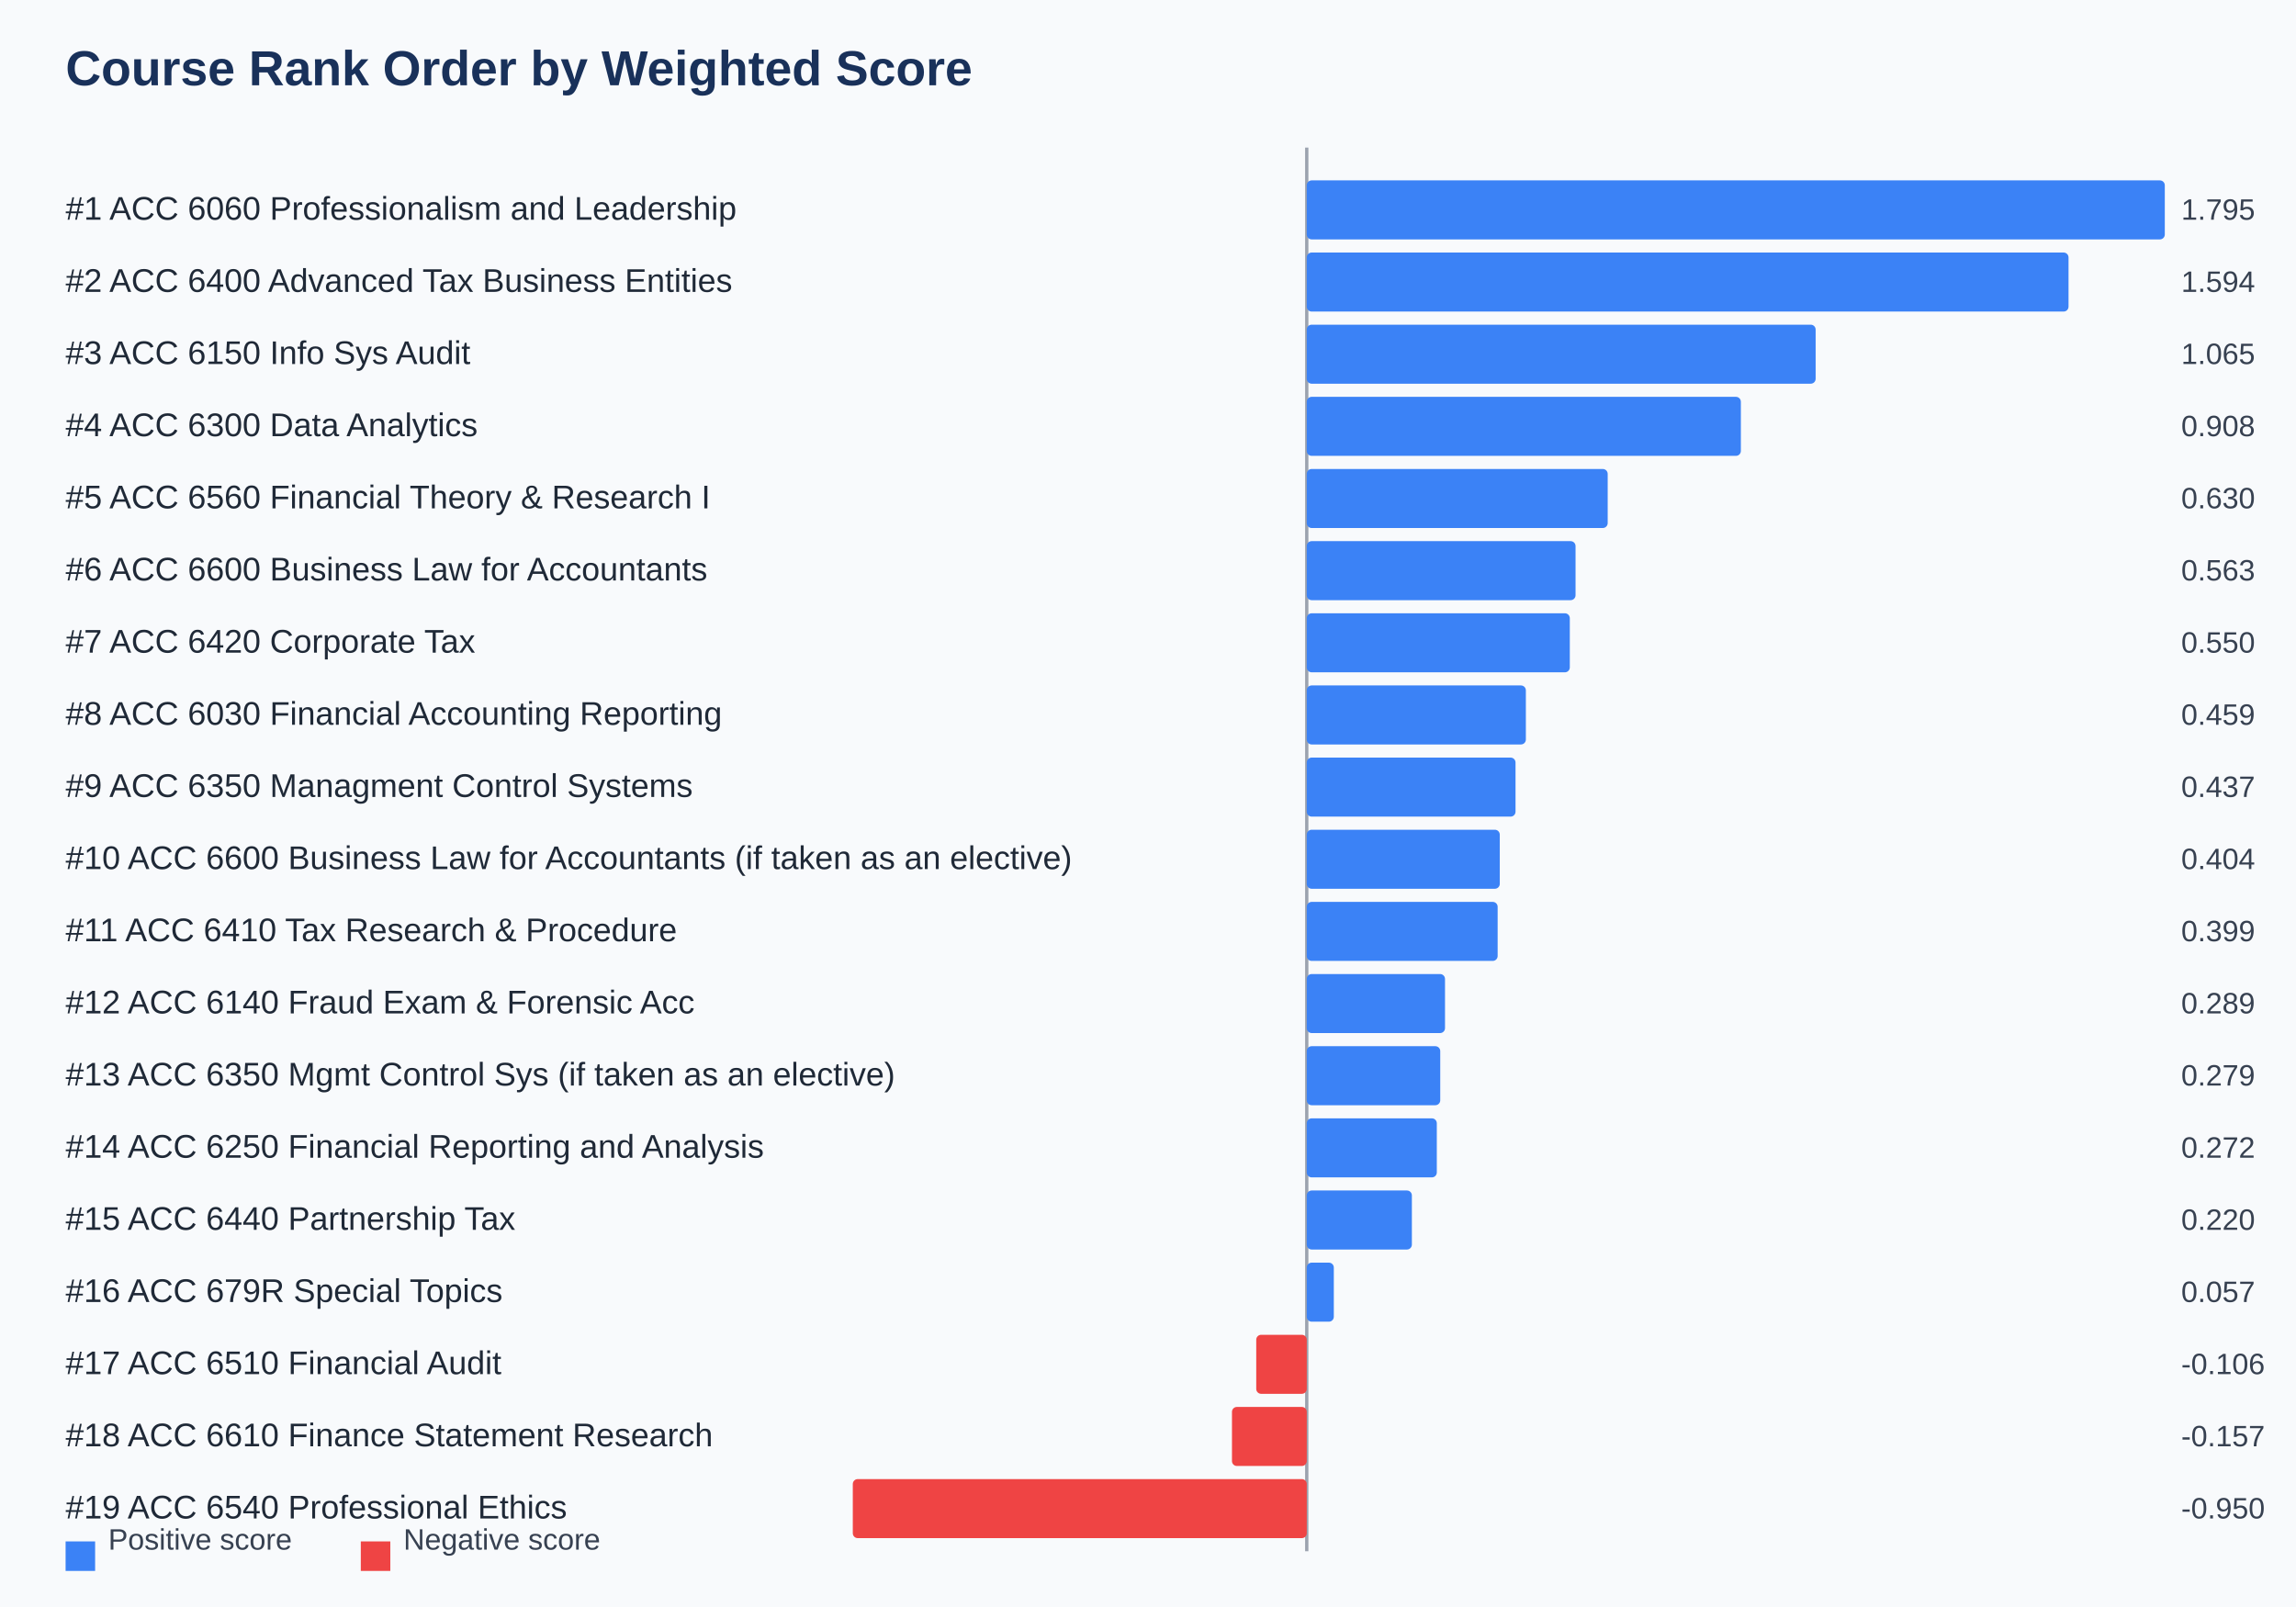
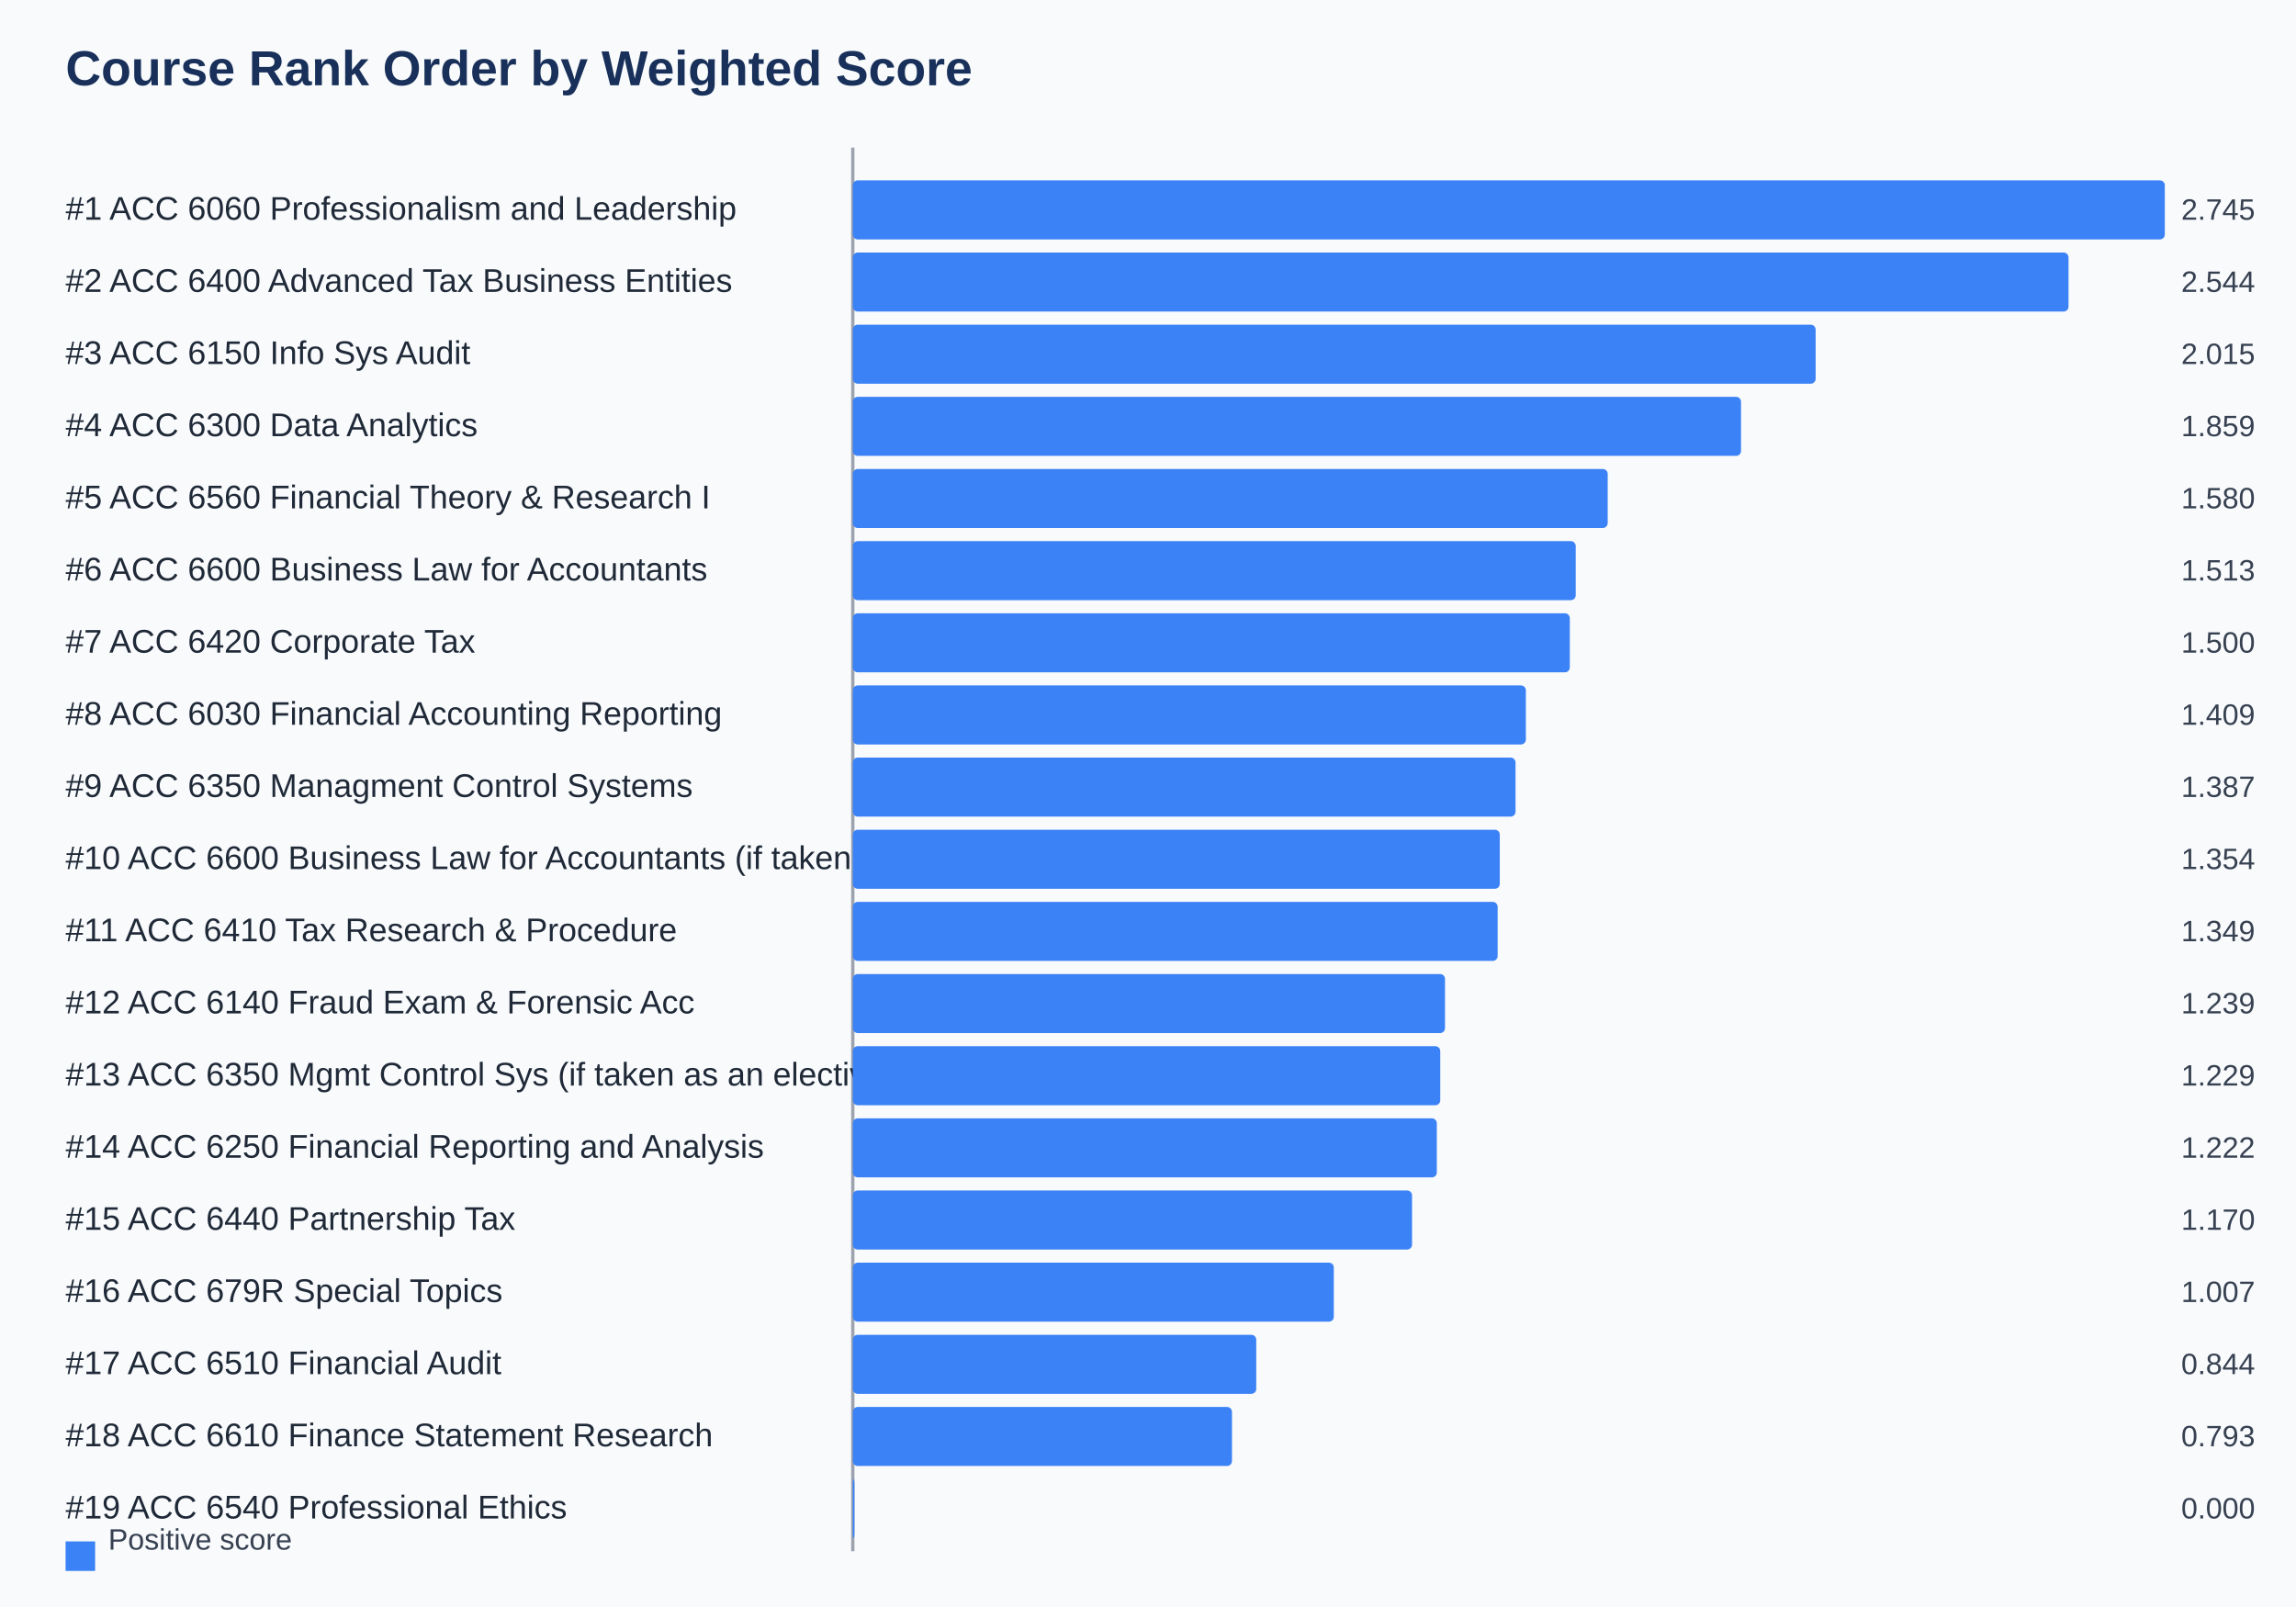
<svg xmlns="http://www.w3.org/2000/svg" width="1400" height="980" viewBox="0 0 1400 980">
  <rect width="100%" height="100%" fill="#f8fafc" />
  <text x="40" y="52" font-family="Arial, Helvetica, sans-serif" font-size="30" fill="#19315a" font-weight="700">Course Rank Order by Weighted Score</text>
-   <line x1="796.8" y1="90" x2="796.8" y2="946" stroke="#9ca3af" stroke-width="2" />
+   <line x1="520.0" y1="90" x2="520.0" y2="946" stroke="#9ca3af" stroke-width="2" />
  <text x="40" y="134" font-family="Arial, Helvetica, sans-serif" font-size="20" fill="#1f2937">#1 ACC 6060 Professionalism and Leadership</text>
-   <rect x="796.8" y="110" width="523.2" height="36" fill="#3b82f6" rx="3" />
-   <text x="1330" y="134" font-family="Arial, Helvetica, sans-serif" font-size="18" fill="#374151">1.795</text>
+   <rect x="520.0" y="110" width="800.0" height="36" fill="#3b82f6" rx="3" />
+   <text x="1330" y="134" font-family="Arial, Helvetica, sans-serif" font-size="18" fill="#374151">2.745</text>
  <text x="40" y="178" font-family="Arial, Helvetica, sans-serif" font-size="20" fill="#1f2937">#2 ACC 6400 Advanced Tax Business Entities</text>
-   <rect x="796.8" y="154" width="464.5" height="36" fill="#3b82f6" rx="3" />
-   <text x="1330" y="178" font-family="Arial, Helvetica, sans-serif" font-size="18" fill="#374151">1.594</text>
+   <rect x="520.0" y="154" width="741.3" height="36" fill="#3b82f6" rx="3" />
+   <text x="1330" y="178" font-family="Arial, Helvetica, sans-serif" font-size="18" fill="#374151">2.544</text>
  <text x="40" y="222" font-family="Arial, Helvetica, sans-serif" font-size="20" fill="#1f2937">#3 ACC 6150 Info Sys Audit</text>
-   <rect x="796.8" y="198" width="310.3" height="36" fill="#3b82f6" rx="3" />
-   <text x="1330" y="222" font-family="Arial, Helvetica, sans-serif" font-size="18" fill="#374151">1.065</text>
+   <rect x="520.0" y="198" width="587.1" height="36" fill="#3b82f6" rx="3" />
+   <text x="1330" y="222" font-family="Arial, Helvetica, sans-serif" font-size="18" fill="#374151">2.015</text>
  <text x="40" y="266" font-family="Arial, Helvetica, sans-serif" font-size="20" fill="#1f2937">#4 ACC 6300 Data Analytics</text>
-   <rect x="796.8" y="242" width="264.7" height="36" fill="#3b82f6" rx="3" />
-   <text x="1330" y="266" font-family="Arial, Helvetica, sans-serif" font-size="18" fill="#374151">0.908</text>
+   <rect x="520.0" y="242" width="541.6" height="36" fill="#3b82f6" rx="3" />
+   <text x="1330" y="266" font-family="Arial, Helvetica, sans-serif" font-size="18" fill="#374151">1.859</text>
  <text x="40" y="310" font-family="Arial, Helvetica, sans-serif" font-size="20" fill="#1f2937">#5 ACC 6560 Financial Theory &amp; Research I</text>
-   <rect x="796.8" y="286" width="183.5" height="36" fill="#3b82f6" rx="3" />
-   <text x="1330" y="310" font-family="Arial, Helvetica, sans-serif" font-size="18" fill="#374151">0.630</text>
+   <rect x="520.0" y="286" width="460.3" height="36" fill="#3b82f6" rx="3" />
+   <text x="1330" y="310" font-family="Arial, Helvetica, sans-serif" font-size="18" fill="#374151">1.580</text>
  <text x="40" y="354" font-family="Arial, Helvetica, sans-serif" font-size="20" fill="#1f2937">#6 ACC 6600 Business Law for Accountants</text>
-   <rect x="796.8" y="330" width="163.9" height="36" fill="#3b82f6" rx="3" />
-   <text x="1330" y="354" font-family="Arial, Helvetica, sans-serif" font-size="18" fill="#374151">0.563</text>
+   <rect x="520.0" y="330" width="440.8" height="36" fill="#3b82f6" rx="3" />
+   <text x="1330" y="354" font-family="Arial, Helvetica, sans-serif" font-size="18" fill="#374151">1.513</text>
  <text x="40" y="398" font-family="Arial, Helvetica, sans-serif" font-size="20" fill="#1f2937">#7 ACC 6420 Corporate Tax</text>
-   <rect x="796.8" y="374" width="160.4" height="36" fill="#3b82f6" rx="3" />
-   <text x="1330" y="398" font-family="Arial, Helvetica, sans-serif" font-size="18" fill="#374151">0.550</text>
+   <rect x="520.0" y="374" width="437.2" height="36" fill="#3b82f6" rx="3" />
+   <text x="1330" y="398" font-family="Arial, Helvetica, sans-serif" font-size="18" fill="#374151">1.500</text>
  <text x="40" y="442" font-family="Arial, Helvetica, sans-serif" font-size="20" fill="#1f2937">#8 ACC 6030 Financial Accounting Reporting</text>
-   <rect x="796.8" y="418" width="133.6" height="36" fill="#3b82f6" rx="3" />
-   <text x="1330" y="442" font-family="Arial, Helvetica, sans-serif" font-size="18" fill="#374151">0.459</text>
+   <rect x="520.0" y="418" width="410.4" height="36" fill="#3b82f6" rx="3" />
+   <text x="1330" y="442" font-family="Arial, Helvetica, sans-serif" font-size="18" fill="#374151">1.409</text>
  <text x="40" y="486" font-family="Arial, Helvetica, sans-serif" font-size="20" fill="#1f2937">#9 ACC 6350 Managment Control Systems</text>
-   <rect x="796.8" y="462" width="127.3" height="36" fill="#3b82f6" rx="3" />
-   <text x="1330" y="486" font-family="Arial, Helvetica, sans-serif" font-size="18" fill="#374151">0.437</text>
+   <rect x="520.0" y="462" width="404.1" height="36" fill="#3b82f6" rx="3" />
+   <text x="1330" y="486" font-family="Arial, Helvetica, sans-serif" font-size="18" fill="#374151">1.387</text>
  <text x="40" y="530" font-family="Arial, Helvetica, sans-serif" font-size="20" fill="#1f2937">#10 ACC 6600 Business Law for Accountants (if taken as an elective)</text>
-   <rect x="796.8" y="506" width="117.7" height="36" fill="#3b82f6" rx="3" />
-   <text x="1330" y="530" font-family="Arial, Helvetica, sans-serif" font-size="18" fill="#374151">0.404</text>
+   <rect x="520.0" y="506" width="394.5" height="36" fill="#3b82f6" rx="3" />
+   <text x="1330" y="530" font-family="Arial, Helvetica, sans-serif" font-size="18" fill="#374151">1.354</text>
  <text x="40" y="574" font-family="Arial, Helvetica, sans-serif" font-size="20" fill="#1f2937">#11 ACC 6410 Tax Research &amp; Procedure</text>
-   <rect x="796.8" y="550" width="116.4" height="36" fill="#3b82f6" rx="3" />
-   <text x="1330" y="574" font-family="Arial, Helvetica, sans-serif" font-size="18" fill="#374151">0.399</text>
+   <rect x="520.0" y="550" width="393.2" height="36" fill="#3b82f6" rx="3" />
+   <text x="1330" y="574" font-family="Arial, Helvetica, sans-serif" font-size="18" fill="#374151">1.349</text>
  <text x="40" y="618" font-family="Arial, Helvetica, sans-serif" font-size="20" fill="#1f2937">#12 ACC 6140 Fraud Exam &amp; Forensic Acc</text>
-   <rect x="796.8" y="594" width="84.3" height="36" fill="#3b82f6" rx="3" />
-   <text x="1330" y="618" font-family="Arial, Helvetica, sans-serif" font-size="18" fill="#374151">0.289</text>
+   <rect x="520.0" y="594" width="361.1" height="36" fill="#3b82f6" rx="3" />
+   <text x="1330" y="618" font-family="Arial, Helvetica, sans-serif" font-size="18" fill="#374151">1.239</text>
  <text x="40" y="662" font-family="Arial, Helvetica, sans-serif" font-size="20" fill="#1f2937">#13 ACC 6350 Mgmt Control Sys (if taken as an elective)</text>
-   <rect x="796.8" y="638" width="81.4" height="36" fill="#3b82f6" rx="3" />
-   <text x="1330" y="662" font-family="Arial, Helvetica, sans-serif" font-size="18" fill="#374151">0.279</text>
+   <rect x="520.0" y="638" width="358.2" height="36" fill="#3b82f6" rx="3" />
+   <text x="1330" y="662" font-family="Arial, Helvetica, sans-serif" font-size="18" fill="#374151">1.229</text>
  <text x="40" y="706" font-family="Arial, Helvetica, sans-serif" font-size="20" fill="#1f2937">#14 ACC 6250 Financial Reporting and Analysis</text>
-   <rect x="796.8" y="682" width="79.3" height="36" fill="#3b82f6" rx="3" />
-   <text x="1330" y="706" font-family="Arial, Helvetica, sans-serif" font-size="18" fill="#374151">0.272</text>
+   <rect x="520.0" y="682" width="356.1" height="36" fill="#3b82f6" rx="3" />
+   <text x="1330" y="706" font-family="Arial, Helvetica, sans-serif" font-size="18" fill="#374151">1.222</text>
  <text x="40" y="750" font-family="Arial, Helvetica, sans-serif" font-size="20" fill="#1f2937">#15 ACC 6440 Partnership Tax</text>
-   <rect x="796.8" y="726" width="64.1" height="36" fill="#3b82f6" rx="3" />
-   <text x="1330" y="750" font-family="Arial, Helvetica, sans-serif" font-size="18" fill="#374151">0.220</text>
+   <rect x="520.0" y="726" width="341.0" height="36" fill="#3b82f6" rx="3" />
+   <text x="1330" y="750" font-family="Arial, Helvetica, sans-serif" font-size="18" fill="#374151">1.170</text>
  <text x="40" y="794" font-family="Arial, Helvetica, sans-serif" font-size="20" fill="#1f2937">#16 ACC 679R Special Topics</text>
-   <rect x="796.8" y="770" width="16.5" height="36" fill="#3b82f6" rx="3" />
-   <text x="1330" y="794" font-family="Arial, Helvetica, sans-serif" font-size="18" fill="#374151">0.057</text>
+   <rect x="520.0" y="770" width="293.3" height="36" fill="#3b82f6" rx="3" />
+   <text x="1330" y="794" font-family="Arial, Helvetica, sans-serif" font-size="18" fill="#374151">1.007</text>
  <text x="40" y="838" font-family="Arial, Helvetica, sans-serif" font-size="20" fill="#1f2937">#17 ACC 6510 Financial Audit</text>
-   <rect x="766.0" y="814" width="30.8" height="36" fill="#ef4444" rx="3" />
-   <text x="1330" y="838" font-family="Arial, Helvetica, sans-serif" font-size="18" fill="#374151">-0.106</text>
+   <rect x="520.0" y="814" width="246.0" height="36" fill="#3b82f6" rx="3" />
+   <text x="1330" y="838" font-family="Arial, Helvetica, sans-serif" font-size="18" fill="#374151">0.844</text>
  <text x="40" y="882" font-family="Arial, Helvetica, sans-serif" font-size="20" fill="#1f2937">#18 ACC 6610 Finance Statement Research</text>
-   <rect x="751.2" y="858" width="45.6" height="36" fill="#ef4444" rx="3" />
-   <text x="1330" y="882" font-family="Arial, Helvetica, sans-serif" font-size="18" fill="#374151">-0.157</text>
+   <rect x="520.0" y="858" width="231.2" height="36" fill="#3b82f6" rx="3" />
+   <text x="1330" y="882" font-family="Arial, Helvetica, sans-serif" font-size="18" fill="#374151">0.793</text>
  <text x="40" y="926" font-family="Arial, Helvetica, sans-serif" font-size="20" fill="#1f2937">#19 ACC 6540 Professional Ethics</text>
-   <rect x="520.0" y="902" width="276.8" height="36" fill="#ef4444" rx="3" />
-   <text x="1330" y="926" font-family="Arial, Helvetica, sans-serif" font-size="18" fill="#374151">-0.950</text>
+   <rect x="520.0" y="902" width="1.0" height="36" fill="#3b82f6" rx="3" />
+   <text x="1330" y="926" font-family="Arial, Helvetica, sans-serif" font-size="18" fill="#374151">0.000</text>
  <rect x="40" y="940" width="18" height="18" fill="#3b82f6" />
  <text x="66" y="945" font-family="Arial, Helvetica, sans-serif" font-size="18" fill="#374151">Positive score</text>
-   <rect x="220" y="940" width="18" height="18" fill="#ef4444" />
-   <text x="246" y="945" font-family="Arial, Helvetica, sans-serif" font-size="18" fill="#374151">Negative score</text>
</svg>
